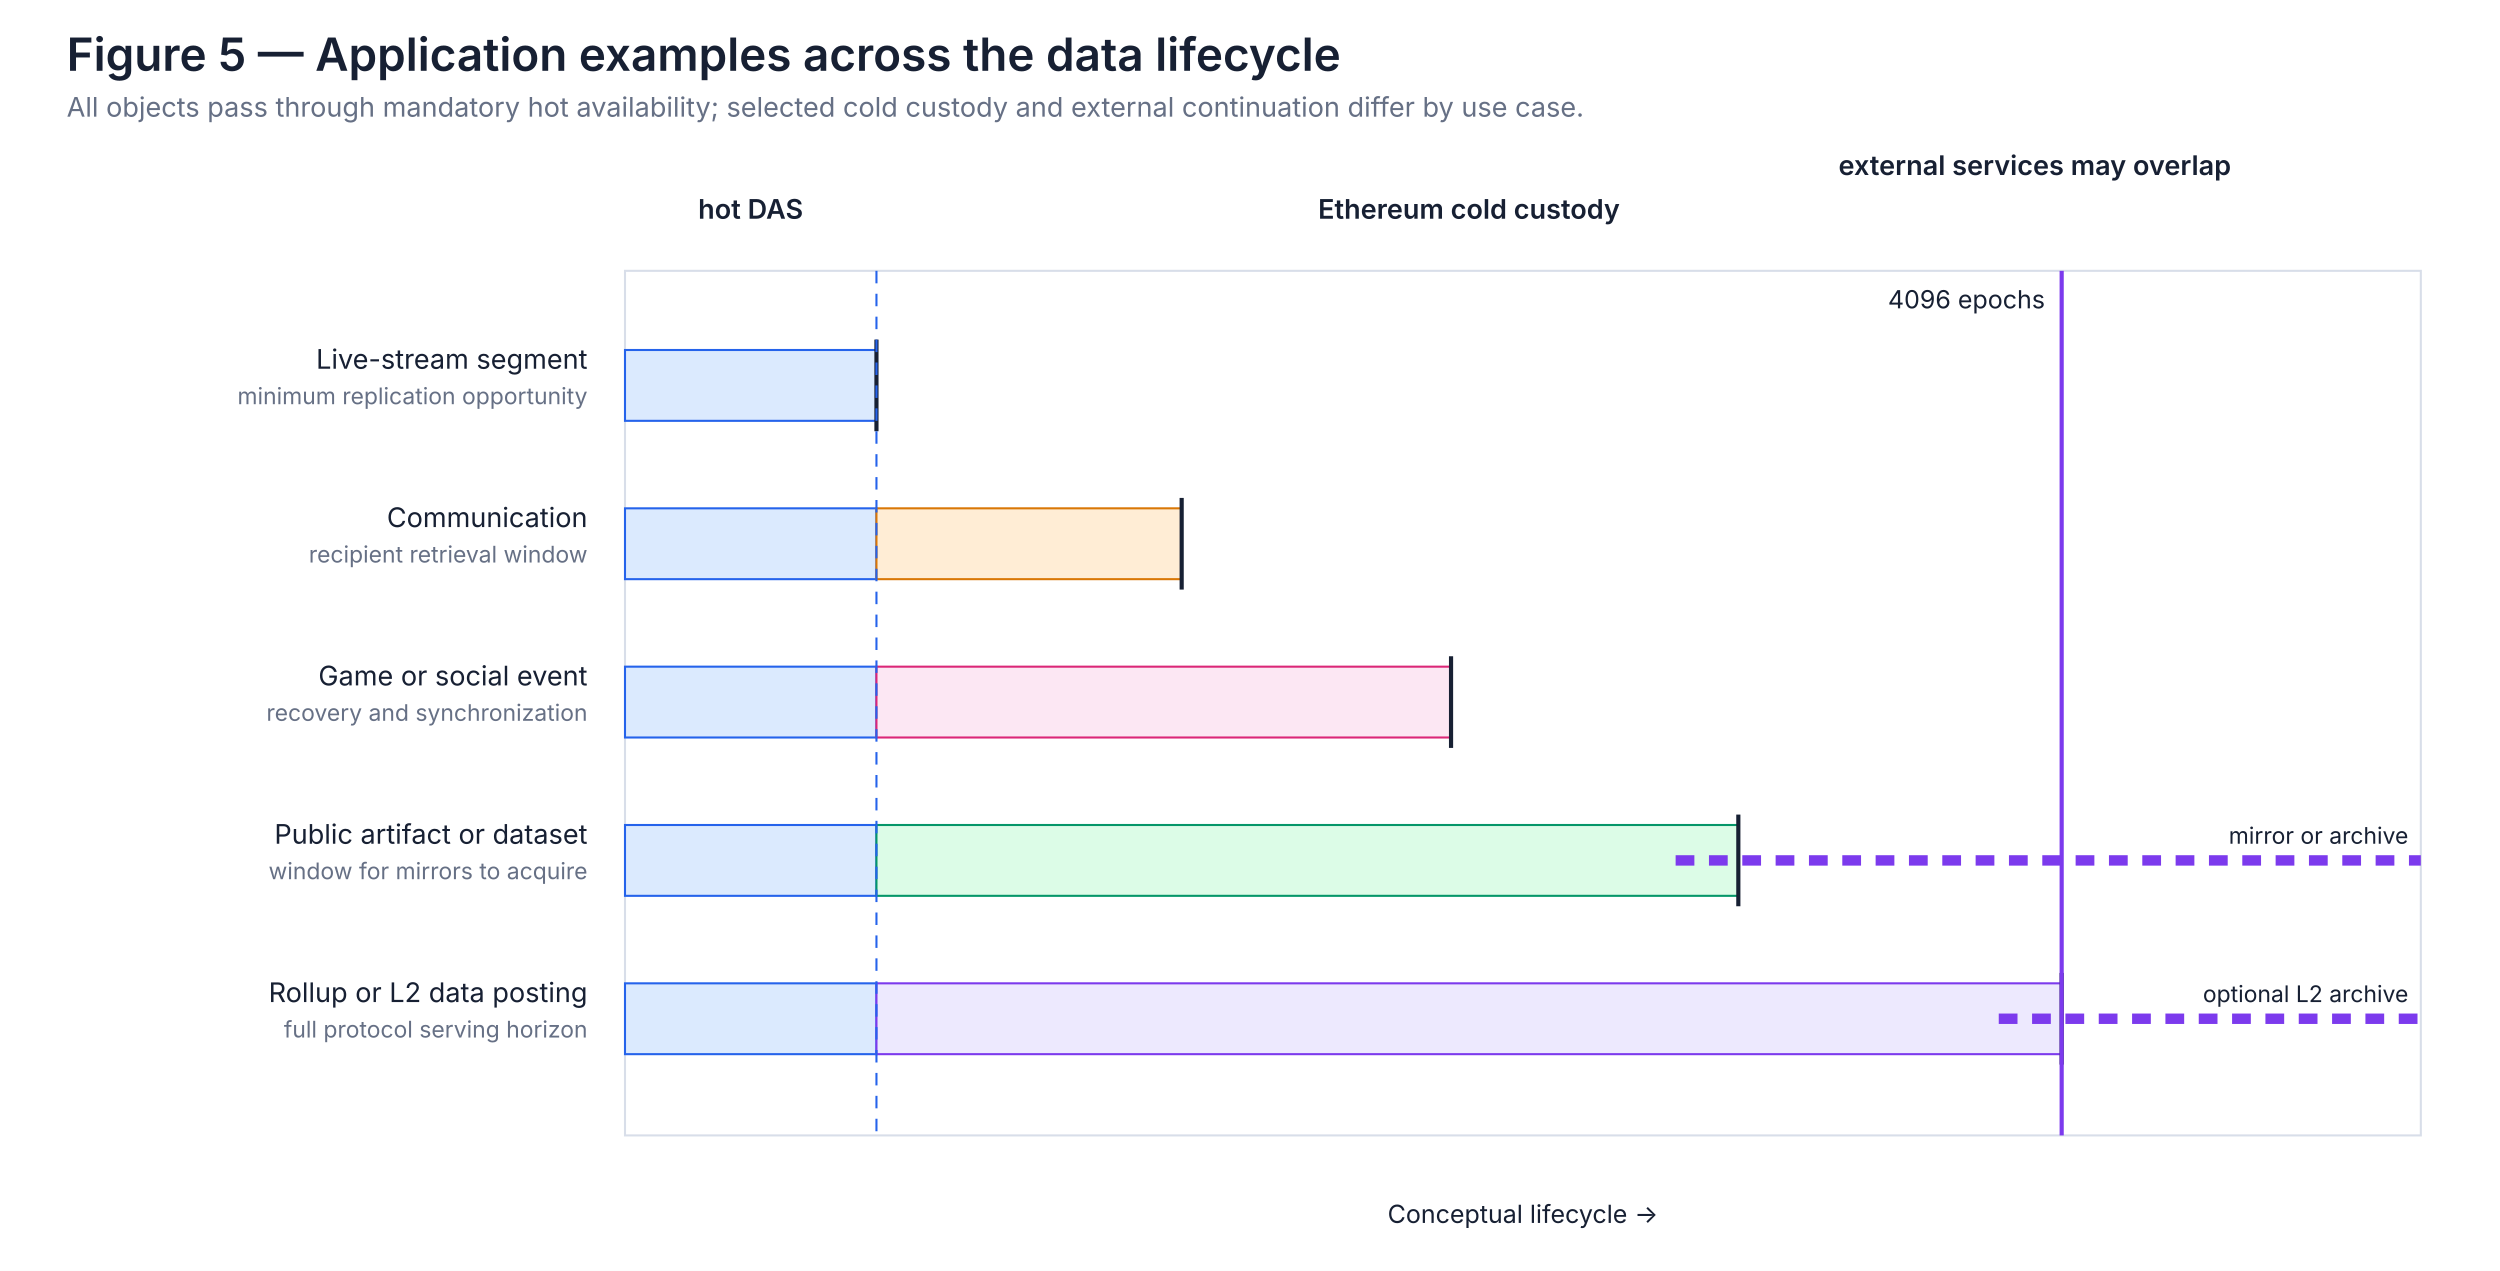
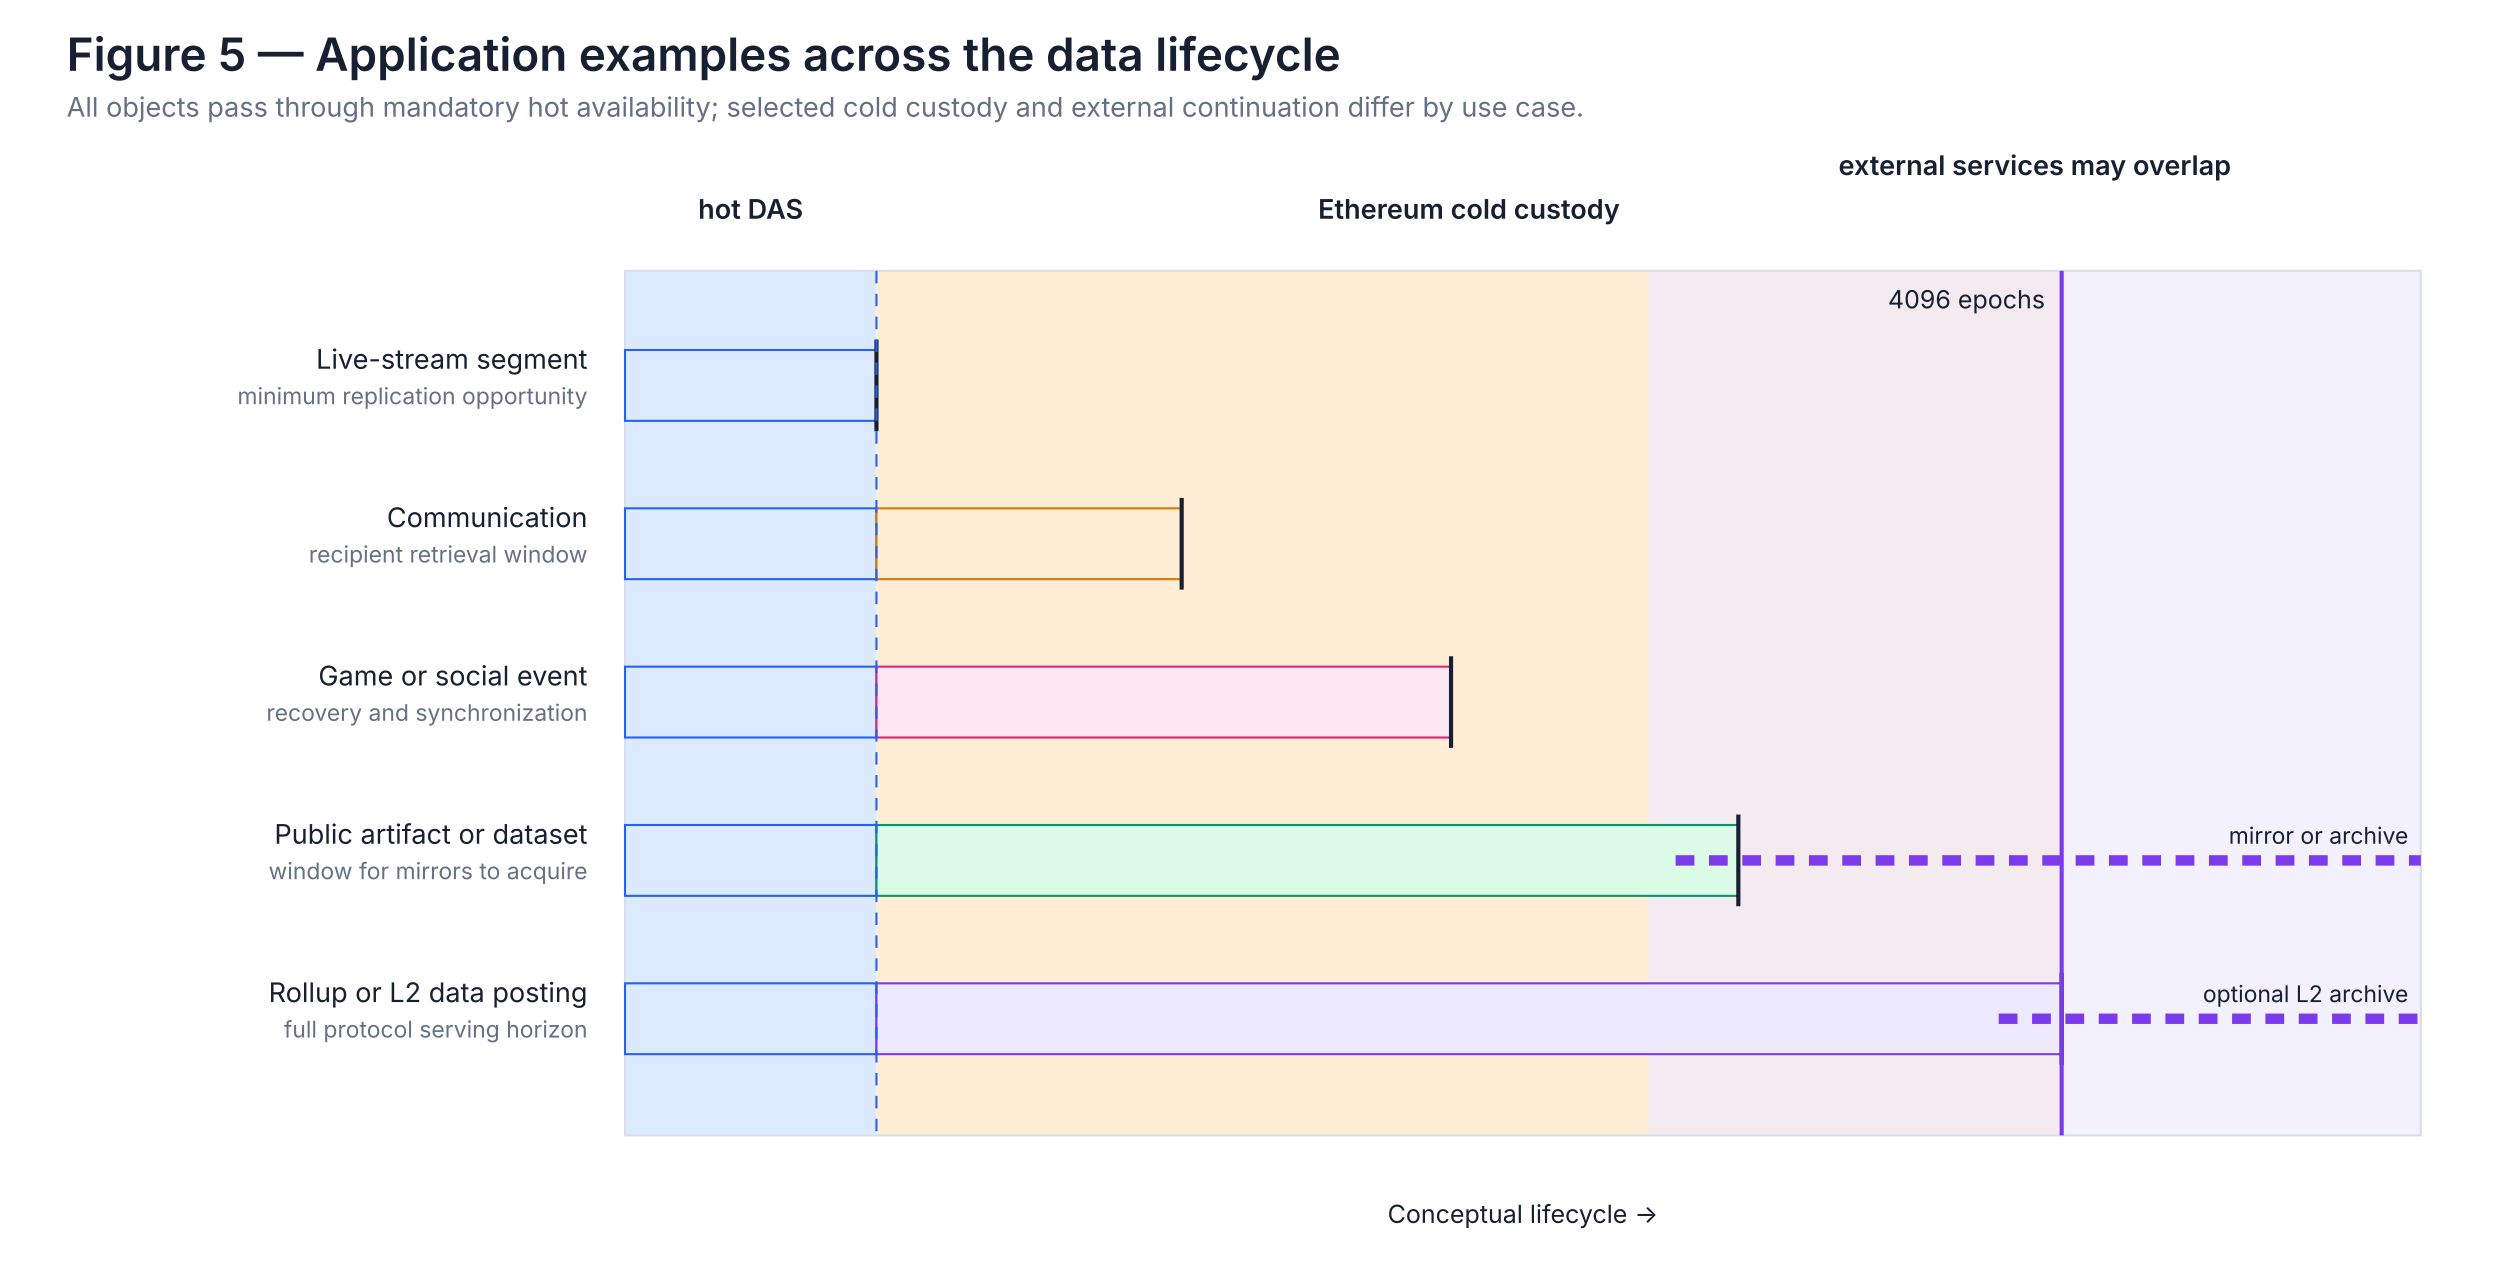
<svg xmlns="http://www.w3.org/2000/svg" width="1200" height="610" viewBox="0 0 1200 610" role="img" aria-labelledby="title desc">
  <style>
text{font-family:Inter,system-ui,sans-serif;fill:#172033}
.title{font-size:22px;font-weight:600}.subtitle{font-size:13px}
.label{font-size:13px}.small{font-size:12px}.tiny{font-size:11px}
.muted{fill:#667085}.axis{stroke:#172033;stroke-width:1}
.grid{stroke:#d8dee9;stroke-width:1}.frame{fill:#fff;stroke:#d8dee9}
</style>
  <rect width="100%" height="100%" fill="#fff" />
  <text class="title" x="32" y="34">Figure 5 — Application examples across the data lifecycle</text>
  <text class="subtitle muted" x="32" y="56">All objects pass through mandatory hot availability; selected cold custody and external continuation differ by use case.</text>
  <rect x="300" y="130" width="120.7" height="415" fill="#dbeafe" />
  <rect x="420.7" y="130" width="568.9" height="415" fill="#ffedd5" />
  <rect x="791.3" y="130" width="370.7" height="415" fill="#ede9fe" fill-opacity="0.65" />
-   <rect class="frame" x="300" y="130" width="862" height="415" fill="none" />
+   <rect class="frame" x="300" y="130" width="862" height="415" style="fill:none" />
  <text class="label" x="360.3" y="105" text-anchor="middle" font-weight="600">hot DAS</text>
  <text class="label" x="705.1" y="105" text-anchor="middle" font-weight="600">Ethereum cold custody</text>
  <text class="label" x="976.7" y="84" text-anchor="middle" font-weight="600">external services may overlap</text>
  <text class="label" x="282" y="177" text-anchor="end">Live-stream segment</text>
  <text class="tiny muted" x="282" y="194" text-anchor="end">minimum replication opportunity</text>
  <rect x="300" y="168" width="120.7" height="34" fill="#dbeafe" stroke="#2563eb" />
  <line x1="420.7" y1="163" x2="420.7" y2="207" stroke="#172033" stroke-width="2" />
  <text class="label" x="282" y="253" text-anchor="end">Communication</text>
  <text class="tiny muted" x="282" y="270" text-anchor="end">recipient retrieval window</text>
  <rect x="300" y="244" width="120.7" height="34" fill="#dbeafe" stroke="#2563eb" />
  <rect x="420.7" y="244" width="146.5" height="34" fill="#ffedd5" stroke="#d97706" />
  <line x1="567.2" y1="239" x2="567.2" y2="283" stroke="#172033" stroke-width="2" />
  <text class="label" x="282" y="329" text-anchor="end">Game or social event</text>
  <text class="tiny muted" x="282" y="346" text-anchor="end">recovery and synchronization</text>
  <rect x="300" y="320" width="120.7" height="34" fill="#dbeafe" stroke="#2563eb" />
  <rect x="420.7" y="320" width="275.8" height="34" fill="#fce7f3" stroke="#db2777" />
  <line x1="696.5" y1="315" x2="696.5" y2="359" stroke="#172033" stroke-width="2" />
  <text class="label" x="282" y="405" text-anchor="end">Public artifact or dataset</text>
  <text class="tiny muted" x="282" y="422" text-anchor="end">window for mirrors to acquire</text>
  <rect x="300" y="396" width="120.7" height="34" fill="#dbeafe" stroke="#2563eb" />
  <rect x="420.7" y="396" width="413.8" height="34" fill="#dcfce7" stroke="#059669" />
  <line x1="834.4" y1="391" x2="834.4" y2="435" stroke="#172033" stroke-width="2" />
  <line x1="804.3" y1="413.0" x2="1162.0" y2="413.0" stroke="#7c3aed" stroke-width="5" stroke-dasharray="9 7" />
  <text class="tiny" x="1156.0" y="405" text-anchor="end">mirror or archive</text>
  <text class="label" x="282" y="481" text-anchor="end">Rollup or L2 data posting</text>
  <text class="tiny muted" x="282" y="498" text-anchor="end">full protocol serving horizon</text>
  <rect x="300" y="472" width="120.7" height="34" fill="#dbeafe" stroke="#2563eb" />
  <rect x="420.7" y="472" width="568.9" height="34" fill="#ede9fe" stroke="#7c3aed" />
  <line x1="989.6" y1="467" x2="989.6" y2="511" stroke="#172033" stroke-width="2" />
  <line x1="959.4" y1="489.0" x2="1162.0" y2="489.0" stroke="#7c3aed" stroke-width="5" stroke-dasharray="9 7" />
  <text class="tiny" x="1156.0" y="481" text-anchor="end">optional L2 archive</text>
  <line x1="420.7" y1="130" x2="420.7" y2="545" stroke="#2563eb" stroke-dasharray="6 5" />
  <line x1="989.6" y1="130" x2="989.6" y2="545" stroke="#7c3aed" stroke-width="2" />
  <text class="small" x="981.6" y="148" text-anchor="end">4096 epochs</text>
  <text class="small" x="731.0" y="587" text-anchor="middle">Conceptual lifecycle →</text>
</svg>
